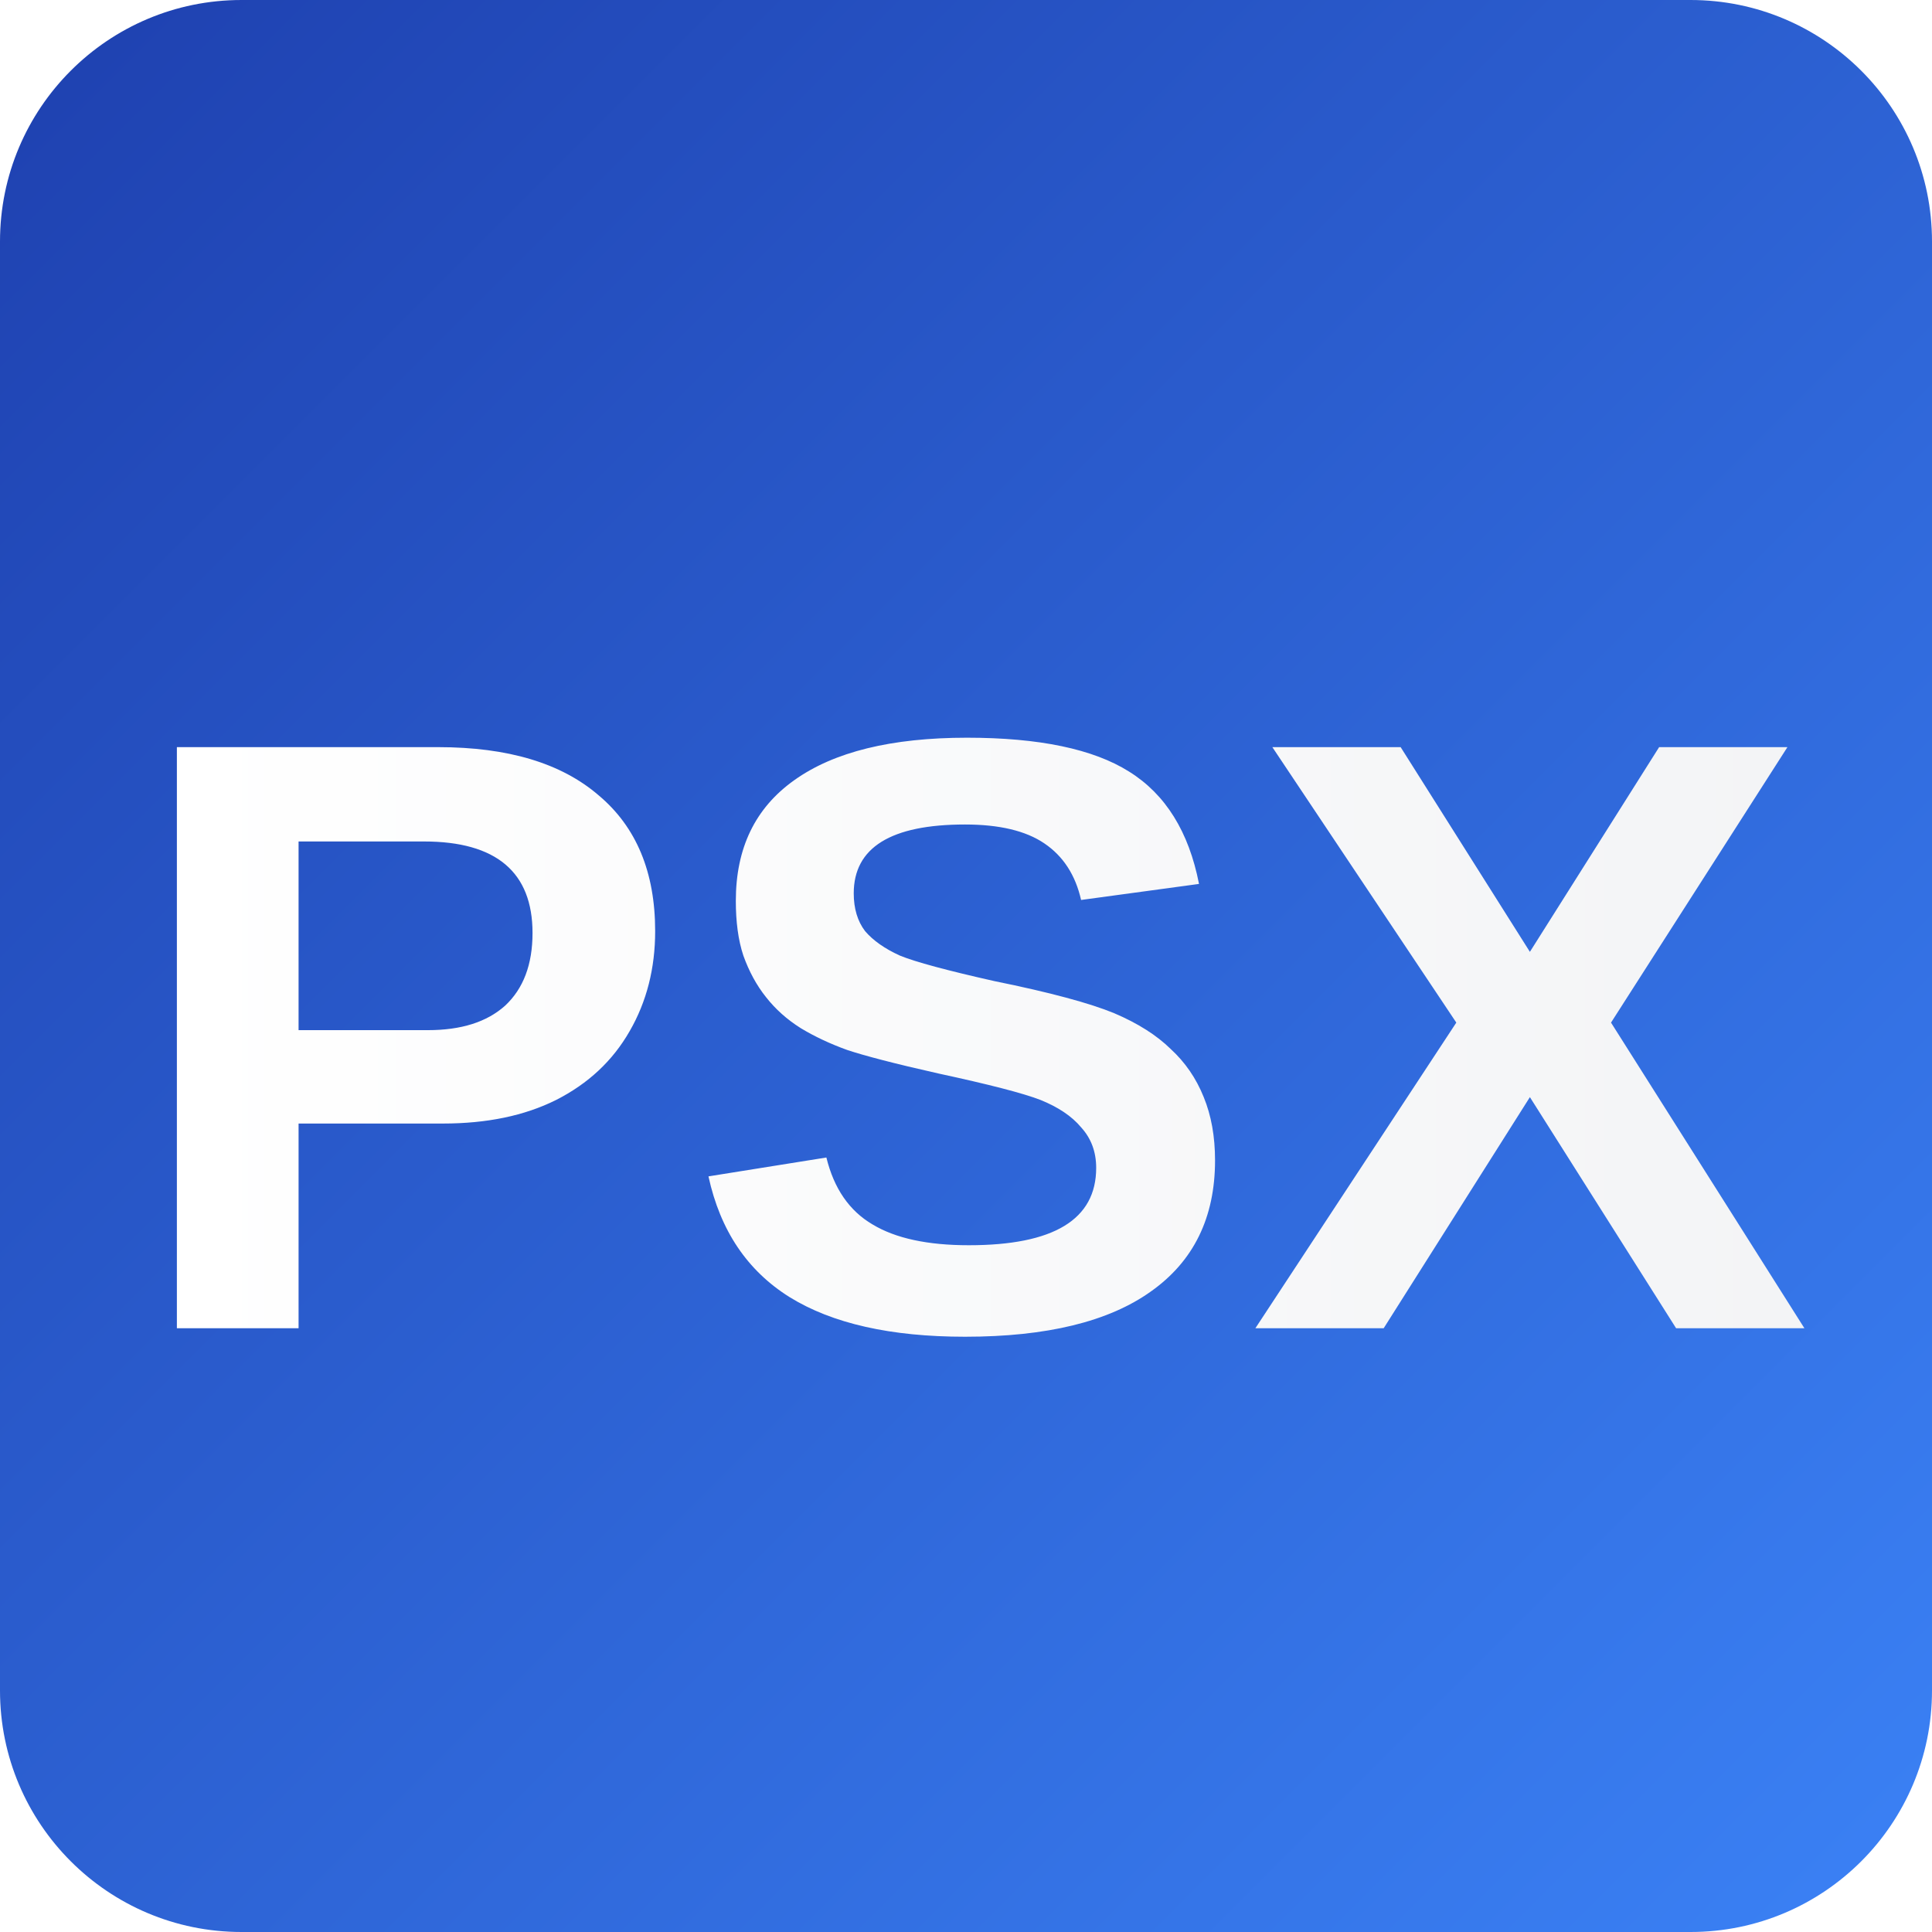
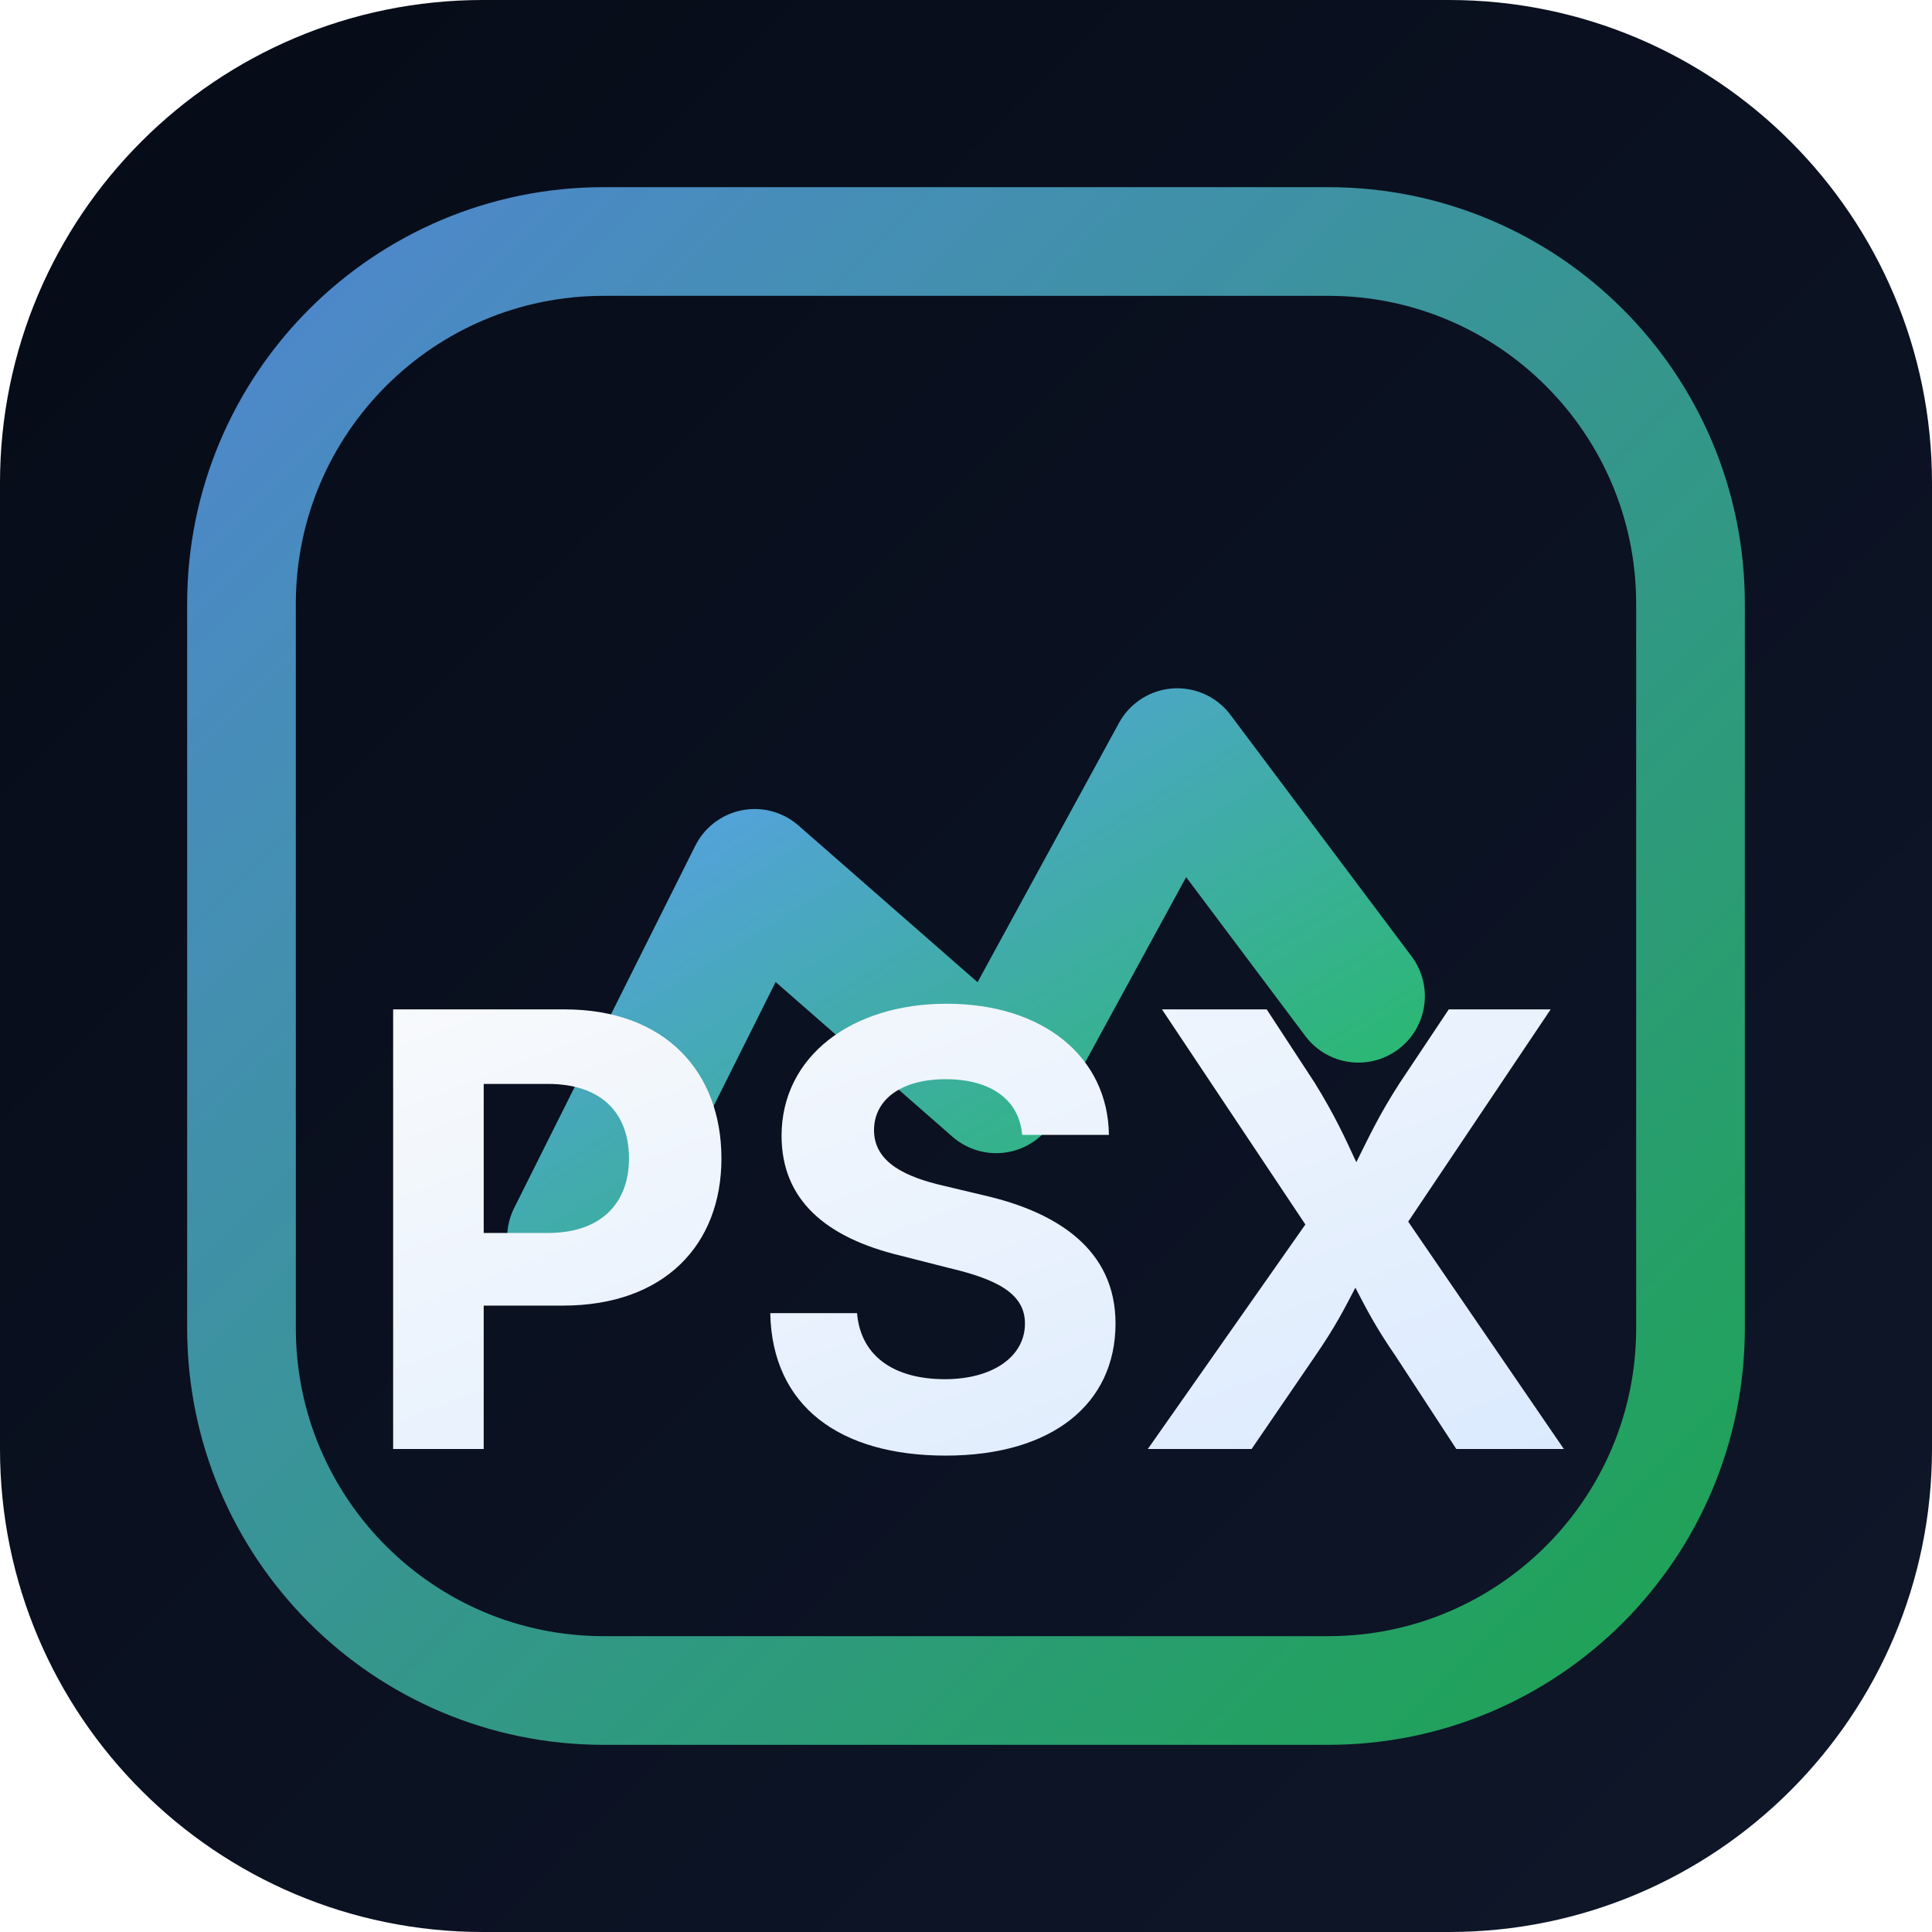
<svg xmlns="http://www.w3.org/2000/svg" viewBox="0 0 32 32" width="32" height="32">
  <defs>
    <linearGradient id="bg" x1="0%" y1="0%" x2="100%" y2="100%">
-       <stop offset="0%" style="stop-color:#1e40af;stop-opacity:1" />
-       <stop offset="100%" style="stop-color:#3b82f6;stop-opacity:1" />
+       <stop offset="0%" stop-color="#060b17" />
+       <stop offset="100%" stop-color="#0f172a" />
    </linearGradient>
-     <linearGradient id="text" x1="0%" y1="0%" x2="100%" y2="0%">
-       <stop offset="0%" style="stop-color:#ffffff;stop-opacity:1" />
-       <stop offset="100%" style="stop-color:#f3f4f6;stop-opacity:1" />
+     <linearGradient id="glow" x1="0%" y1="0%" x2="100%" y2="100%">
+       <stop offset="0%" stop-color="#60a5fa" stop-opacity="0.95" />
+       <stop offset="100%" stop-color="#22c55e" stop-opacity="0.95" />
+     </linearGradient>
+     <linearGradient id="text" x1="0%" y1="0%" x2="100%" y2="100%">
+       <stop offset="0%" stop-color="#f8fafc" />
+       <stop offset="100%" stop-color="#dbeafe" />
    </linearGradient>
  </defs>
-   <rect width="32" height="32" rx="4" fill="url(#bg)" />
-   <text x="16" y="22" font-family="Arial, sans-serif" font-size="14" font-weight="bold" text-anchor="middle" fill="url(#text)">PSX</text>
+   <rect width="32" height="32" rx="8" fill="url(#bg)" />
+   <rect x="4" y="4" width="24" height="24" rx="6" fill="none" stroke="url(#glow)" stroke-width="1.8" opacity="0.85" />
+   <path d="M9.5 20.5L12.5 14.5L16.5 18L19.5 12.5L22.5 16.5" fill="none" stroke="url(#glow)" stroke-width="2.2" stroke-linecap="round" stroke-linejoin="round" />
+   <text x="16" y="24" font-family="Inter, Arial, sans-serif" font-size="10" font-weight="700" text-anchor="middle" fill="url(#text)">PSX</text>
</svg>
